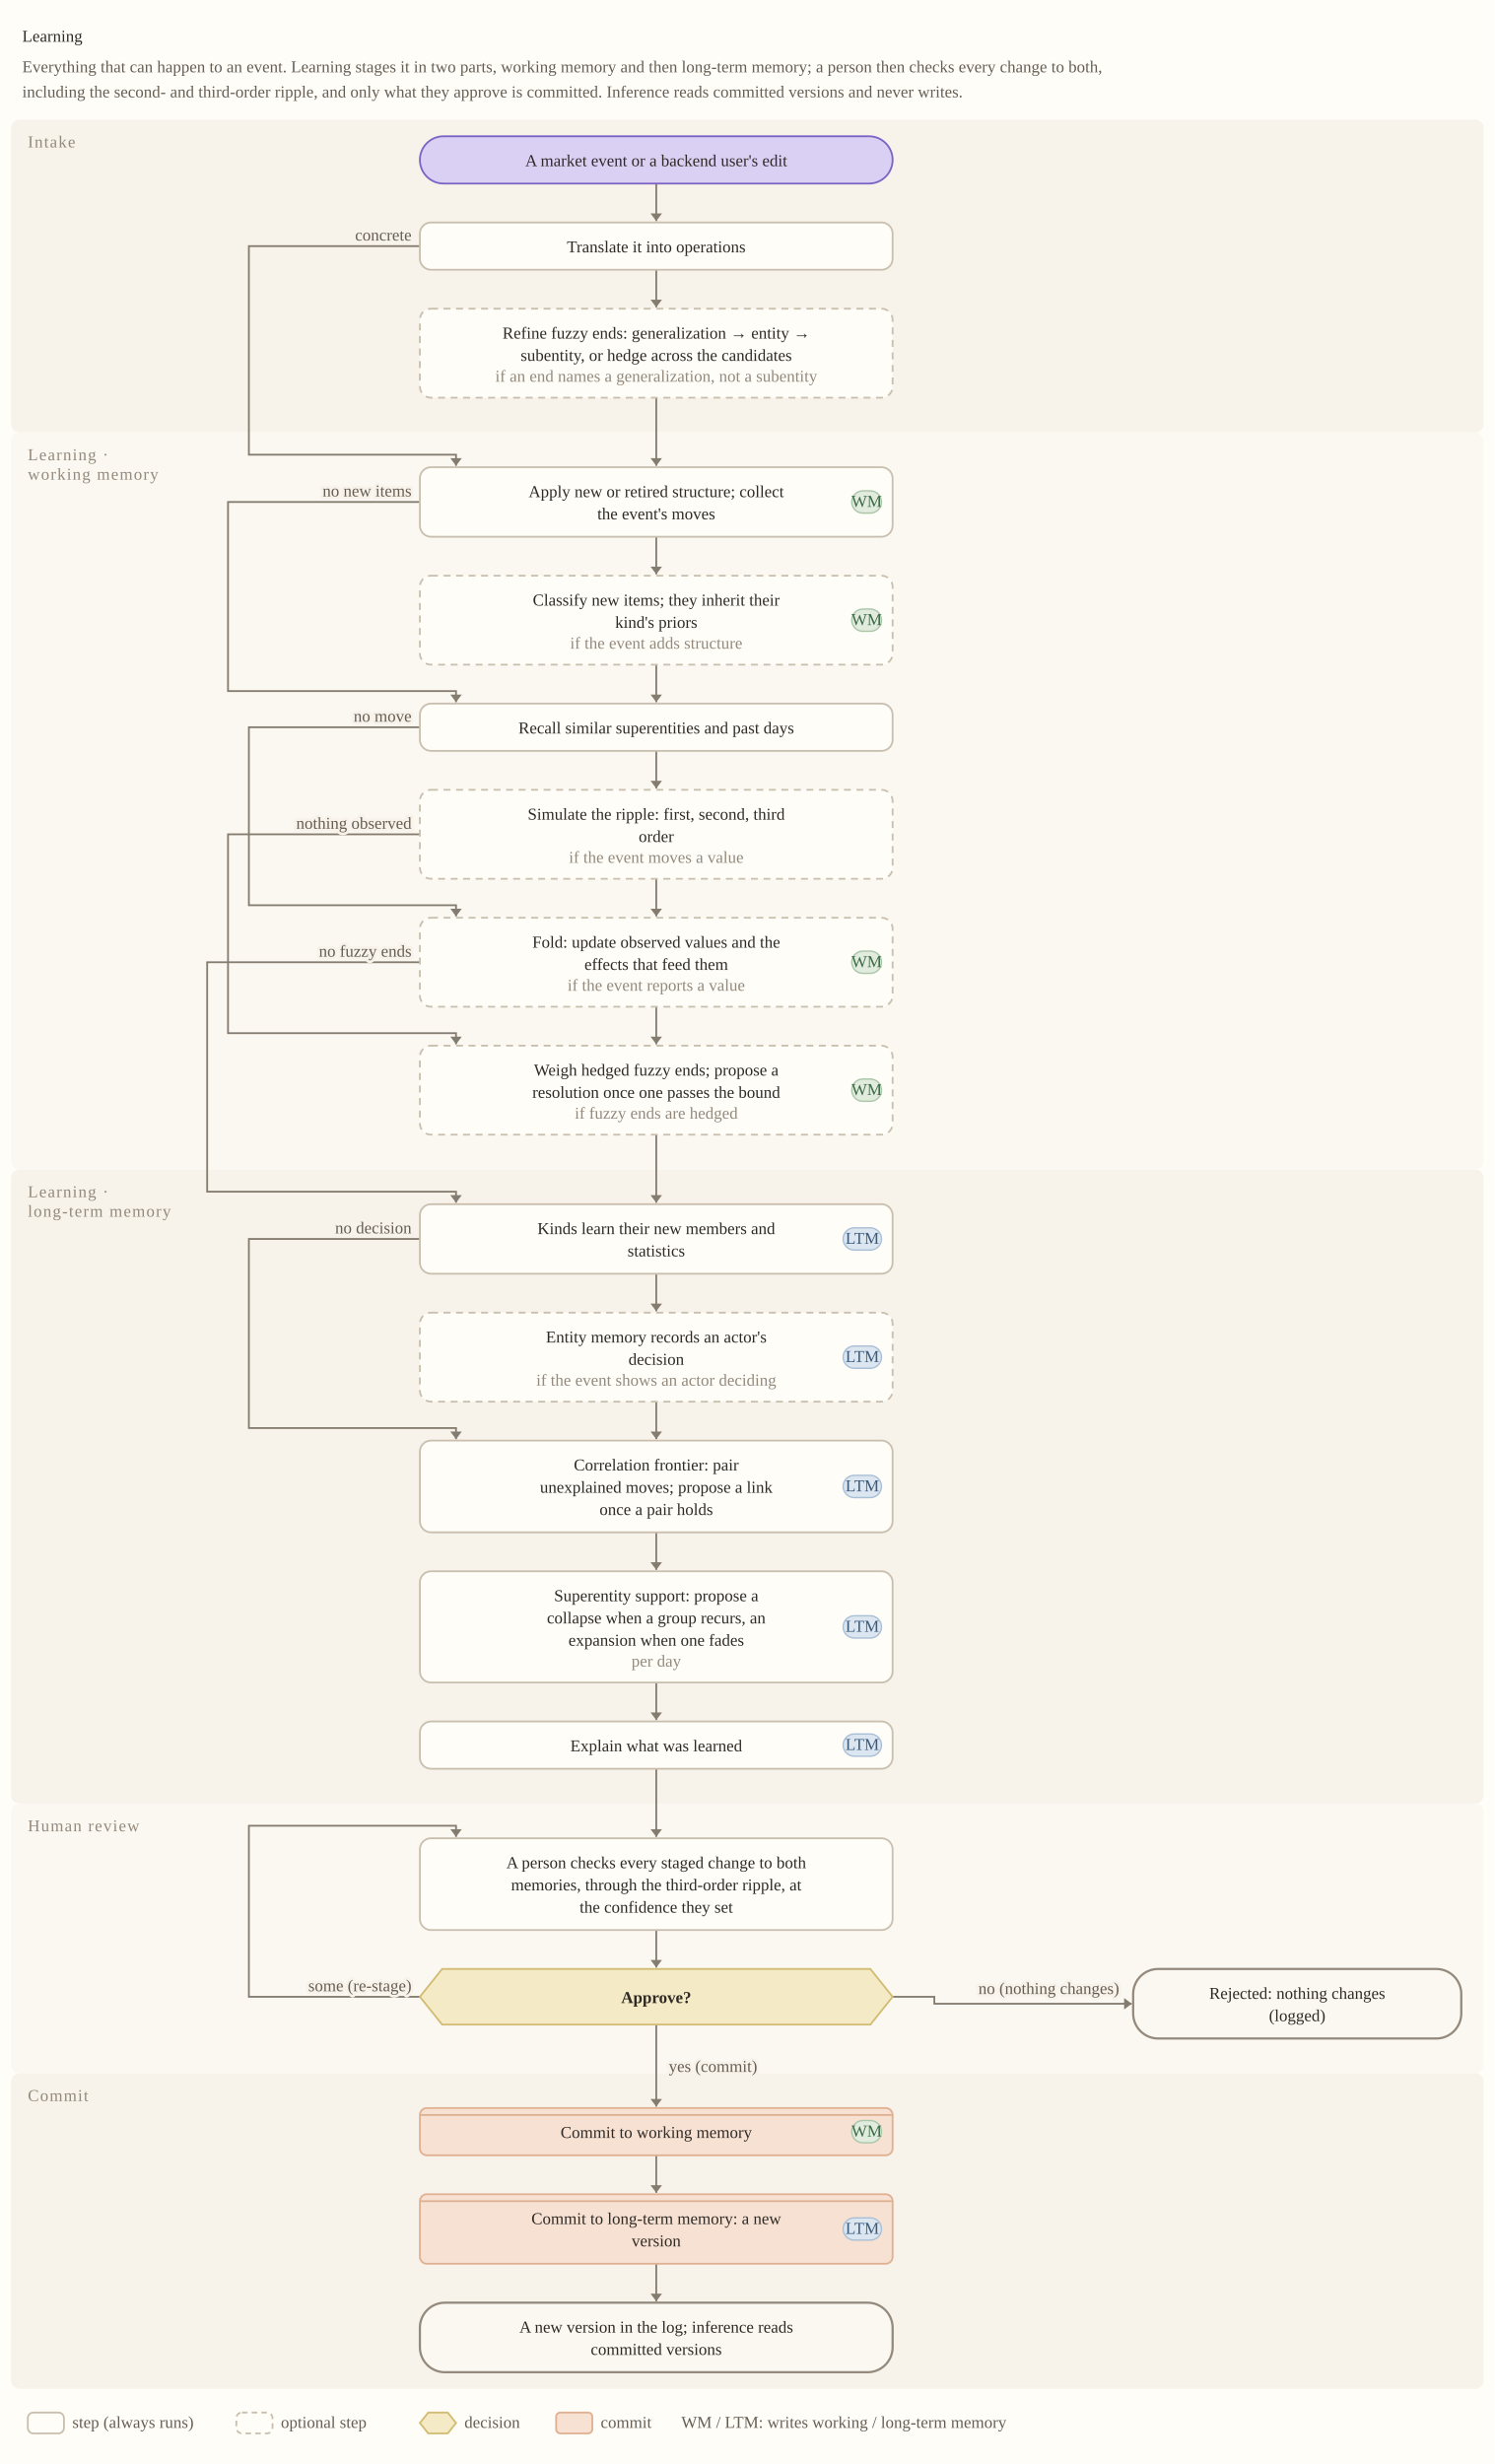
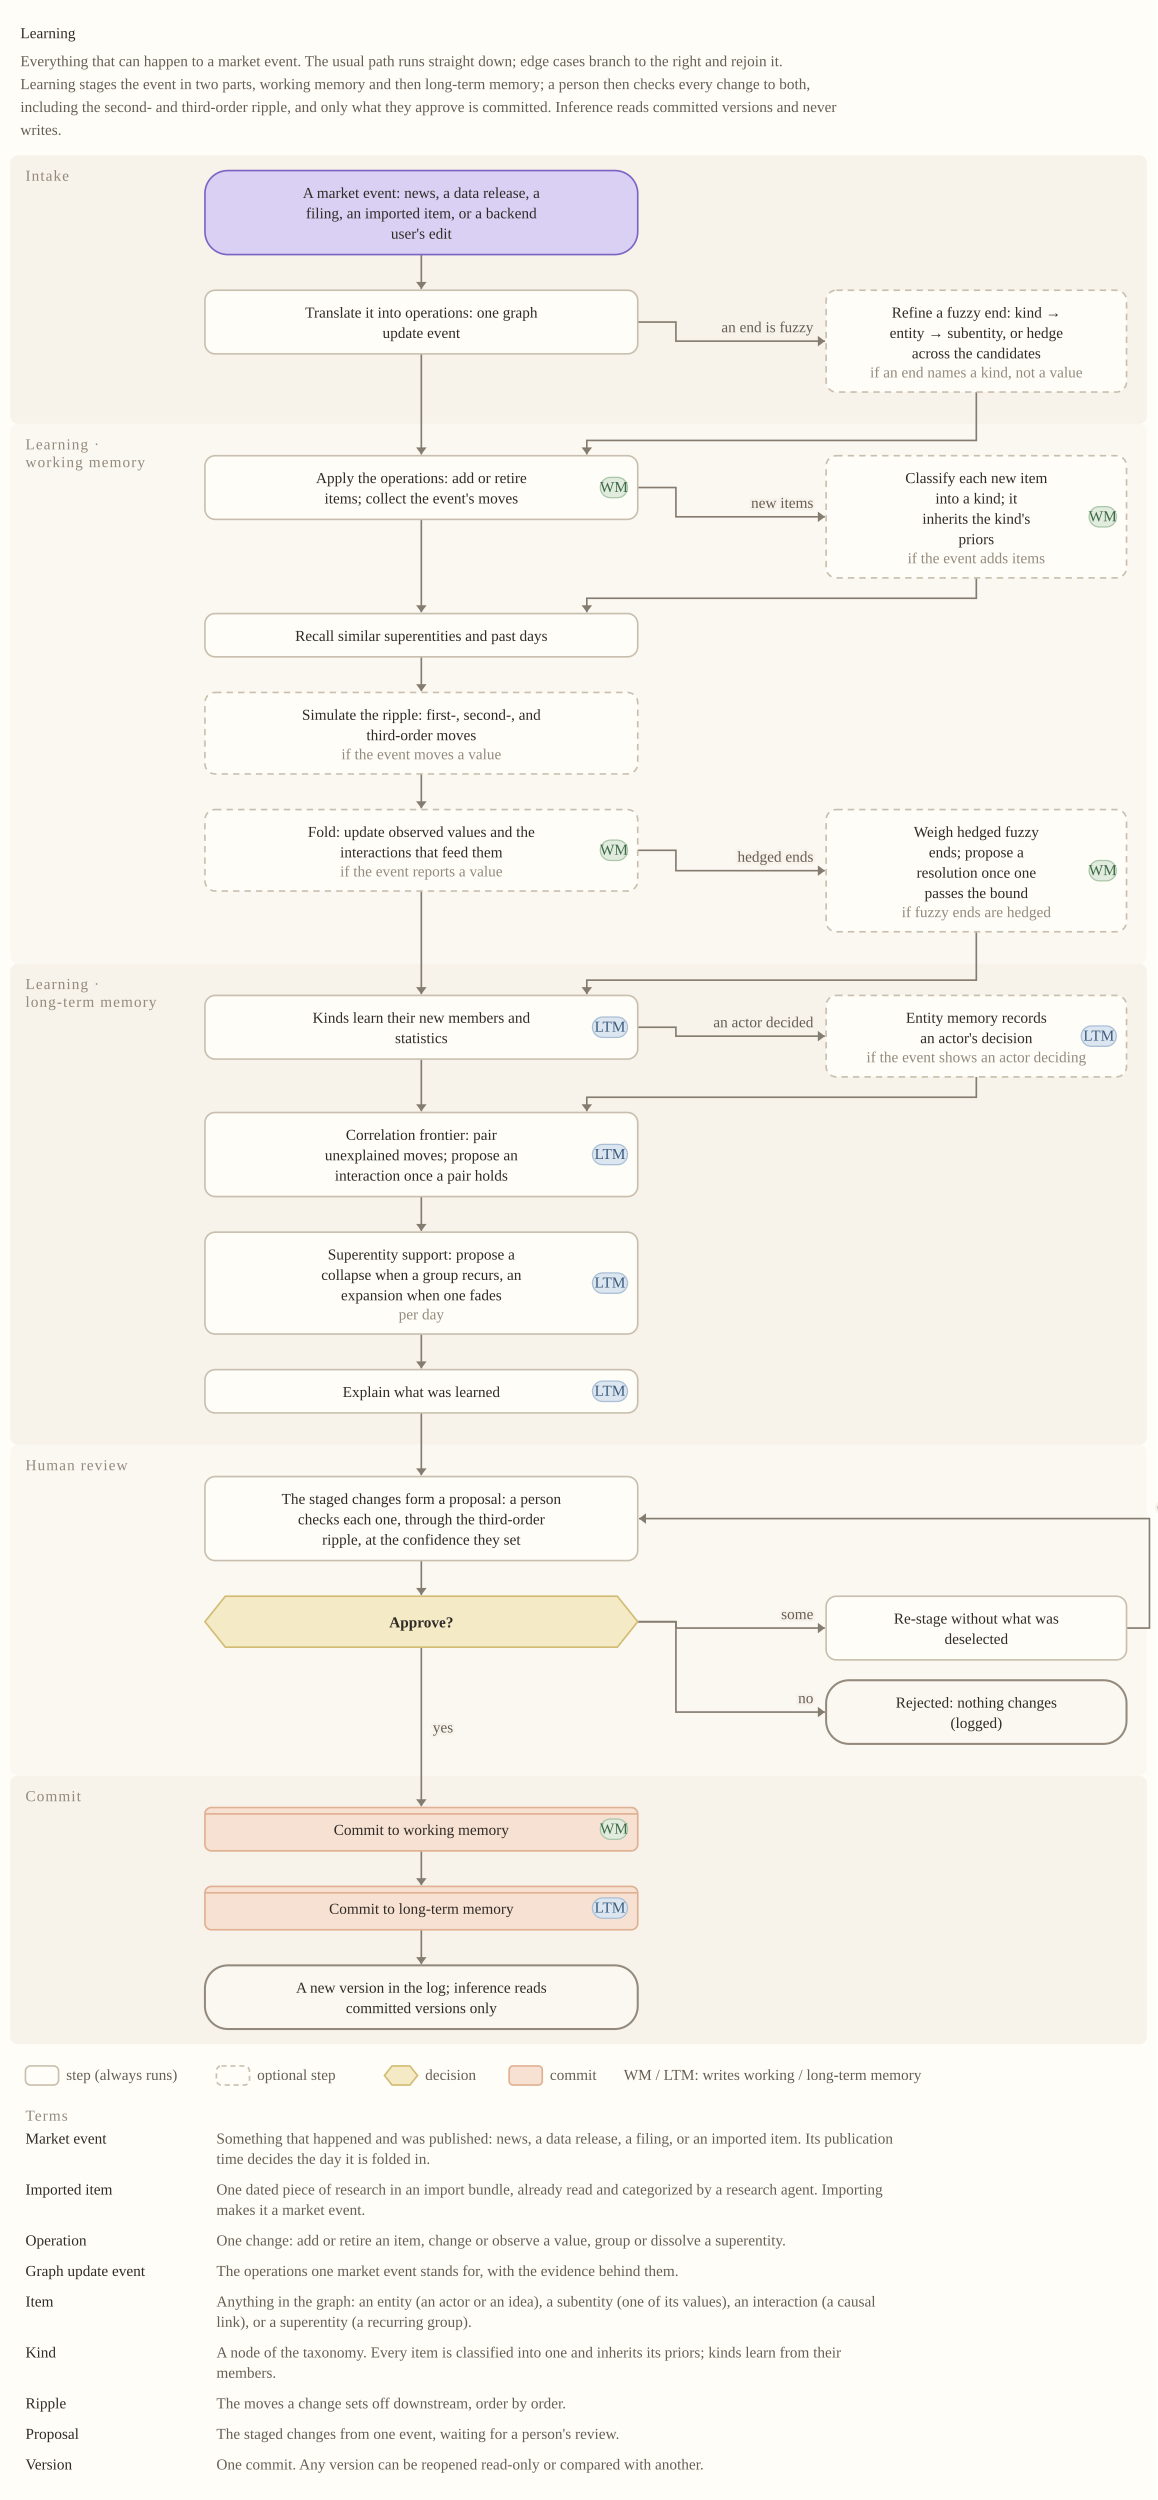
- <svg xmlns="http://www.w3.org/2000/svg" viewBox="0 0 1075 1772" width="1075" height="1772" role="img" aria-labelledby="fl-world-model-t fl-world-model-d" class="fl-flow" data-flow="world-model">
+ <svg xmlns="http://www.w3.org/2000/svg" viewBox="0 0 909 1964" width="909" height="1964" role="img" aria-labelledby="fl-world-model-t fl-world-model-d" class="fl-flow" data-flow="world-model">
  <style>
.fl-title { font: 700 18px var(--font-head, 'Bricolage Grotesque', 'Avenir Next', 'Segoe UI', sans-serif); fill: var(--ink, #2F2A25); }
.fl-sum { font: 400 12.5px var(--font-ui, 'Instrument Sans', 'Helvetica Neue', sans-serif); fill: var(--ink-2, #665E54); }
.fl-phase-band { fill: var(--fl-band, #F7F2EA); }
.fl-phase-band.alt { fill: var(--fl-band-alt, #FBF8F2); }
.fl-phase { font: 600 10.5px var(--font-mono, 'IBM Plex Mono', ui-monospace, monospace); letter-spacing: .07em; fill: var(--ink-3, #93897C); text-transform: uppercase; }
.fl-box { fill: var(--sheet, #FFFDF8); stroke: var(--rule-strong, #C9BFAF); stroke-width: 1.3; }
.fl-node.optional .fl-box { stroke-dasharray: 5 4; }
.fl-node.decision .fl-box { fill: var(--butter-fill, #F5EAC6); stroke: var(--butter-line, #D2BB72); }
.fl-node.start .fl-box { fill: var(--real-fill, #DAD0F4); stroke: var(--real-line, #7C64C4); }
.fl-node.end .fl-box { fill: var(--paper, #FBF8F2); stroke: var(--ink-3, #93897C); stroke-width: 1.6; }
.fl-node.store .fl-box { fill: var(--out-fill, #F7E1D3); stroke: var(--out-line, #E0B092); }
.fl-node.link .fl-box { fill: var(--paper, #FBF8F2); stroke: var(--real-line, #7C64C4); stroke-dasharray: 2 3; }
.fl-label { font: 500 13px var(--font-ui, 'Instrument Sans', 'Helvetica Neue', sans-serif); fill: var(--ink, #2F2A25); }
.fl-node.decision .fl-label { font-weight: 600; }
.fl-cap { font: 400 10.5px var(--font-mono, 'IBM Plex Mono', ui-monospace, monospace); fill: var(--ink-3, #93897C); }
.fl-badge rect { stroke-width: 1; }
.fl-badge text { font: 600 9.5px var(--font-mono, 'IBM Plex Mono', ui-monospace, monospace); }
.fl-badge.working rect { fill: var(--wm-fill, #E1ECDF); stroke: var(--wm-line, #A9C6A9); }
.fl-badge.working text { fill: var(--wm-ink, #3E6A46); }
.fl-badge.long_term rect { fill: var(--ltm-fill, #DCE6F0); stroke: var(--ltm-line, #A9BFD6); }
.fl-badge.long_term text { fill: var(--ltm-ink, #3B5B7C); }
.fl-badge.both rect { fill: var(--front-fill, #F5E4E9); stroke: var(--front-line, #D9A9B8); }
.fl-badge.both text { fill: var(--front-ink, #93465F); }
.fl-edge { fill: none; stroke: var(--edge, #857C70); stroke-width: 1.3; }
.fl-edge.side { stroke-dasharray: none; }
.fl-elabel { font: 500 10.5px var(--font-mono, 'IBM Plex Mono', ui-monospace, monospace); fill: var(--ink-2, #665E54);
  paint-order: stroke; stroke: var(--fl-band, #F7F2EA); stroke-width: 4px; stroke-linejoin: round; }
.fl-arrow { fill: var(--edge, #857C70); }
+ .fl-term { font: 600 12px var(--font-ui, 'Instrument Sans', 'Helvetica Neue', sans-serif); fill: var(--ink, #2F2A25); }
.fl-legend { font: 400 11px var(--font-ui, 'Instrument Sans', 'Helvetica Neue', sans-serif); fill: var(--ink-2, #665E54); }
.fl-node.fl-hit .fl-box { stroke: var(--real-line, #7C64C4); stroke-width: 2.4; }
.fl-node.fl-miss { opacity: .38; }
.fl-edge.fl-hit { stroke: var(--real-line, #7C64C4); stroke-width: 2.2; }
.fl-edge.fl-miss { opacity: .3; }
</style>
-   <rect width="1075" height="1772" fill="var(--sheet, #FFFDF8)" />
+   <rect width="909" height="1964" fill="var(--sheet, #FFFDF8)" />
  <text class="fl-title" x="16" y="30">Learning</text>
-   <text class="fl-sum" x="16" y="52">Everything that can happen to an event. Learning stages it in two parts, working memory and then long-term memory; a person then checks every change to both,</text>
-   <text class="fl-sum" x="16" y="70">including the second- and third-order ripple, and only what they approve is committed. Inference reads committed versions and never writes.</text>
-   <rect class="fl-phase-band" x="8" y="86.0" width="1059" height="225.0" rx="6" data-phase="intake" />
-   <text class="fl-phase" x="20" y="106.0">Intake</text>
-   <rect class="fl-phase-band alt" x="8" y="311.0" width="1059" height="530.0" rx="6" data-phase="working" />
-   <text class="fl-phase" x="20" y="331.0">Learning ·</text>
-   <text class="fl-phase" x="20" y="345.0">working memory</text>
-   <rect class="fl-phase-band" x="8" y="841.0" width="1059" height="456.0" rx="6" data-phase="long_term" />
-   <text class="fl-phase" x="20" y="861.0">Learning ·</text>
-   <text class="fl-phase" x="20" y="875.0">long-term memory</text>
-   <rect class="fl-phase-band alt" x="8" y="1297.0" width="1059" height="194.0" rx="6" data-phase="review" />
-   <text class="fl-phase" x="20" y="1317.0">Human review</text>
-   <rect class="fl-phase-band" x="8" y="1491.0" width="1059" height="227.0" rx="6" data-phase="commit" />
-   <text class="fl-phase" x="20" y="1511.0">Commit</text>
+   <text class="fl-sum" x="16" y="52">Everything that can happen to a market event. The usual path runs straight down; edge cases branch to the right and rejoin it.</text>
+   <text class="fl-sum" x="16" y="70">Learning stages the event in two parts, working memory and then long-term memory; a person then checks every change to both,</text>
+   <text class="fl-sum" x="16" y="88">including the second- and third-order ripple, and only what they approve is committed. Inference reads committed versions and never</text>
+   <text class="fl-sum" x="16" y="106">writes.</text>
+   <rect class="fl-phase-band" x="8" y="122.0" width="893" height="211.0" rx="6" data-phase="intake" />
+   <text class="fl-phase" x="20" y="142.0">Intake</text>
+   <rect class="fl-phase-band alt" x="8" y="333.0" width="893" height="424.0" rx="6" data-phase="working" />
+   <text class="fl-phase" x="20" y="353.0">Learning ·</text>
+   <text class="fl-phase" x="20" y="367.0">working memory</text>
+   <rect class="fl-phase-band" x="8" y="757.0" width="893" height="378.0" rx="6" data-phase="long_term" />
+   <text class="fl-phase" x="20" y="777.0">Learning ·</text>
+   <text class="fl-phase" x="20" y="791.0">long-term memory</text>
+   <rect class="fl-phase-band alt" x="8" y="1135.0" width="893" height="260.0" rx="6" data-phase="review" />
+   <text class="fl-phase" x="20" y="1155.0">Human review</text>
+   <rect class="fl-phase-band" x="8" y="1395.0" width="893" height="211.0" rx="6" data-phase="commit" />
+   <text class="fl-phase" x="20" y="1415.0">Commit</text>
  <g class="fl-edge-g" data-src="event" data-dst="translate">
-     <path class="fl-edge" data-src="event" data-dst="translate" d="M472.0,132 V159" />
-     <polygon class="fl-arrow" points="467.875,153.5 476.125,153.5 472.0,159" />
+     <path class="fl-edge" data-src="event" data-dst="translate" d="M331.0,200 V227" />
+     <polygon class="fl-arrow" points="326.875,221.5 335.125,221.5 331.0,227" />
+   </g>
+   <g class="fl-edge-g" data-src="translate" data-dst="parse">
+     <path class="fl-edge" data-src="translate" data-dst="parse" d="M331.0,278 V357" />
+     <polygon class="fl-arrow" points="326.875,351.5 335.125,351.5 331.0,357" />
+   </g>
+   <g class="fl-edge-g" data-src="parse" data-dst="recall">
+     <path class="fl-edge" data-src="parse" data-dst="recall" d="M331.0,408 V481" />
+     <polygon class="fl-arrow" points="326.875,475.5 335.125,475.5 331.0,481" />
+   </g>
+   <g class="fl-edge-g" data-src="recall" data-dst="ripple">
+     <path class="fl-edge" data-src="recall" data-dst="ripple" d="M331.0,516 V543" />
+     <polygon class="fl-arrow" points="326.875,537.5 335.125,537.5 331.0,543" />
+   </g>
+   <g class="fl-edge-g" data-src="ripple" data-dst="fold">
+     <path class="fl-edge" data-src="ripple" data-dst="fold" d="M331.0,608 V635" />
+     <polygon class="fl-arrow" points="326.875,629.5 335.125,629.5 331.0,635" />
+   </g>
+   <g class="fl-edge-g" data-src="fold" data-dst="kinds">
+     <path class="fl-edge" data-src="fold" data-dst="kinds" d="M331.0,700 V781" />
+     <polygon class="fl-arrow" points="326.875,775.5 335.125,775.5 331.0,781" />
+   </g>
+   <g class="fl-edge-g" data-src="kinds" data-dst="frontier">
+     <path class="fl-edge" data-src="kinds" data-dst="frontier" d="M331.0,832 V873" />
+     <polygon class="fl-arrow" points="326.875,867.5 335.125,867.5 331.0,873" />
+   </g>
+   <g class="fl-edge-g" data-src="frontier" data-dst="support">
+     <path class="fl-edge" data-src="frontier" data-dst="support" d="M331.0,940 V967" />
+     <polygon class="fl-arrow" points="326.875,961.5 335.125,961.5 331.0,967" />
+   </g>
+   <g class="fl-edge-g" data-src="support" data-dst="explain">
+     <path class="fl-edge" data-src="support" data-dst="explain" d="M331.0,1048 V1075" />
+     <polygon class="fl-arrow" points="326.875,1069.5 335.125,1069.5 331.0,1075" />
+   </g>
+   <g class="fl-edge-g" data-src="explain" data-dst="check">
+     <path class="fl-edge" data-src="explain" data-dst="check" d="M331.0,1110 V1159" />
+     <polygon class="fl-arrow" points="326.875,1153.5 335.125,1153.5 331.0,1159" />
+   </g>
+   <g class="fl-edge-g" data-src="check" data-dst="decide">
+     <path class="fl-edge" data-src="check" data-dst="decide" d="M331.0,1226 V1253" />
+     <polygon class="fl-arrow" points="326.875,1247.5 335.125,1247.5 331.0,1253" />
+   </g>
+   <g class="fl-edge-g" data-src="decide" data-dst="commit_wm">
+     <path class="fl-edge" data-src="decide" data-dst="commit_wm" d="M331.0,1294 V1419" />
+     <polygon class="fl-arrow" points="326.875,1413.5 335.125,1413.5 331.0,1419" />
+     <text class="fl-elabel" x="340.0" y="1361.0">yes</text>
+   </g>
+   <g class="fl-edge-g" data-src="commit_wm" data-dst="commit_ltm">
+     <path class="fl-edge" data-src="commit_wm" data-dst="commit_ltm" d="M331.0,1454 V1481" />
+     <polygon class="fl-arrow" points="326.875,1475.5 335.125,1475.5 331.0,1481" />
+   </g>
+   <g class="fl-edge-g" data-src="commit_ltm" data-dst="version">
+     <path class="fl-edge" data-src="commit_ltm" data-dst="version" d="M331.0,1516 V1543" />
+     <polygon class="fl-arrow" points="326.875,1537.5 335.125,1537.5 331.0,1543" />
  </g>
  <g class="fl-edge-g" data-src="translate" data-dst="refine">
-     <path class="fl-edge" data-src="translate" data-dst="refine" d="M472.0,194 V221" />
-     <polygon class="fl-arrow" points="467.875,215.5 476.125,215.5 472.0,221" />
+     <path class="fl-edge side" data-src="translate" data-dst="refine" d="M501,253.0 H531 V268.0 H648" />
+     <polygon class="fl-arrow" points="642.5,263.875 642.5,272.125 648,268.0" />
+     <text class="fl-elabel" x="639" y="261.0" text-anchor="end">an end is fuzzy</text>
  </g>
  <g class="fl-edge-g" data-src="refine" data-dst="parse">
-     <path class="fl-edge" data-src="refine" data-dst="parse" d="M472.0,286 V335" />
-     <polygon class="fl-arrow" points="467.875,329.5 476.125,329.5 472.0,335" />
-   </g>
-   <g class="fl-edge-g" data-src="translate" data-dst="parse">
-     <path class="fl-edge" data-src="translate" data-dst="parse" d="M302.0,177.0 H179 V327 H328 V335" />
-     <polygon class="fl-arrow" points="323.875,329.5 332.125,329.5 328,335" />
-     <text class="fl-elabel" x="296.0" y="173.0" text-anchor="end">concrete</text>
+     <path class="fl-edge side" data-src="refine" data-dst="parse" d="M767.0,308 V346 H461 V357" />
+     <polygon class="fl-arrow" points="456.875,351.5 465.125,351.5 461,357" />
  </g>
  <g class="fl-edge-g" data-src="parse" data-dst="classify">
-     <path class="fl-edge" data-src="parse" data-dst="classify" d="M472.0,386 V413" />
-     <polygon class="fl-arrow" points="467.875,407.5 476.125,407.5 472.0,413" />
+     <path class="fl-edge side" data-src="parse" data-dst="classify" d="M501,383.0 H531 V406.0 H648" />
+     <polygon class="fl-arrow" points="642.5,401.875 642.5,410.125 648,406.0" />
+     <text class="fl-elabel" x="639" y="399.0" text-anchor="end">new items</text>
  </g>
  <g class="fl-edge-g" data-src="classify" data-dst="recall">
-     <path class="fl-edge" data-src="classify" data-dst="recall" d="M472.0,478 V505" />
-     <polygon class="fl-arrow" points="467.875,499.5 476.125,499.5 472.0,505" />
-   </g>
-   <g class="fl-edge-g" data-src="parse" data-dst="recall">
-     <path class="fl-edge" data-src="parse" data-dst="recall" d="M302.0,361.0 H164 V497 H328 V505" />
-     <polygon class="fl-arrow" points="323.875,499.5 332.125,499.5 328,505" />
-     <text class="fl-elabel" x="296.0" y="357.0" text-anchor="end">no new items</text>
-   </g>
-   <g class="fl-edge-g" data-src="recall" data-dst="ripple">
-     <path class="fl-edge" data-src="recall" data-dst="ripple" d="M472.0,540 V567" />
-     <polygon class="fl-arrow" points="467.875,561.5 476.125,561.5 472.0,567" />
-   </g>
-   <g class="fl-edge-g" data-src="ripple" data-dst="fold">
-     <path class="fl-edge" data-src="ripple" data-dst="fold" d="M472.0,632 V659" />
-     <polygon class="fl-arrow" points="467.875,653.5 476.125,653.5 472.0,659" />
-   </g>
-   <g class="fl-edge-g" data-src="recall" data-dst="fold">
-     <path class="fl-edge" data-src="recall" data-dst="fold" d="M302.0,523.0 H179 V651 H328 V659" />
-     <polygon class="fl-arrow" points="323.875,653.5 332.125,653.5 328,659" />
-     <text class="fl-elabel" x="296.0" y="519.0" text-anchor="end">no move</text>
+     <path class="fl-edge side" data-src="classify" data-dst="recall" d="M767.0,454 V470 H461 V481" />
+     <polygon class="fl-arrow" points="456.875,475.5 465.125,475.5 461,481" />
  </g>
  <g class="fl-edge-g" data-src="fold" data-dst="hedges">
-     <path class="fl-edge" data-src="fold" data-dst="hedges" d="M472.0,724 V751" />
-     <polygon class="fl-arrow" points="467.875,745.5 476.125,745.5 472.0,751" />
+     <path class="fl-edge side" data-src="fold" data-dst="hedges" d="M501,668.0 H531 V684.0 H648" />
+     <polygon class="fl-arrow" points="642.5,679.875 642.5,688.125 648,684.0" />
+     <text class="fl-elabel" x="639" y="677.0" text-anchor="end">hedged ends</text>
  </g>
  <g class="fl-edge-g" data-src="hedges" data-dst="kinds">
-     <path class="fl-edge" data-src="hedges" data-dst="kinds" d="M472.0,816 V865" />
-     <polygon class="fl-arrow" points="467.875,859.5 476.125,859.5 472.0,865" />
-   </g>
-   <g class="fl-edge-g" data-src="fold" data-dst="kinds">
-     <path class="fl-edge" data-src="fold" data-dst="kinds" d="M302.0,692.0 H149 V857 H328 V865" />
-     <polygon class="fl-arrow" points="323.875,859.5 332.125,859.5 328,865" />
-     <text class="fl-elabel" x="296.0" y="688.0" text-anchor="end">no fuzzy ends</text>
-   </g>
-   <g class="fl-edge-g" data-src="ripple" data-dst="hedges">
-     <path class="fl-edge" data-src="ripple" data-dst="hedges" d="M302.0,600.0 H164 V743 H328 V751" />
-     <polygon class="fl-arrow" points="323.875,745.5 332.125,745.5 328,751" />
-     <text class="fl-elabel" x="296.0" y="596.0" text-anchor="end">nothing observed</text>
+     <path class="fl-edge side" data-src="hedges" data-dst="kinds" d="M767.0,732 V770 H461 V781" />
+     <polygon class="fl-arrow" points="456.875,775.5 465.125,775.5 461,781" />
  </g>
  <g class="fl-edge-g" data-src="kinds" data-dst="memory">
-     <path class="fl-edge" data-src="kinds" data-dst="memory" d="M472.0,916 V943" />
-     <polygon class="fl-arrow" points="467.875,937.5 476.125,937.5 472.0,943" />
+     <path class="fl-edge side" data-src="kinds" data-dst="memory" d="M501,807.0 H531 V814.0 H648" />
+     <polygon class="fl-arrow" points="642.5,809.875 642.5,818.125 648,814.0" />
+     <text class="fl-elabel" x="639" y="807.0" text-anchor="end">an actor decided</text>
  </g>
  <g class="fl-edge-g" data-src="memory" data-dst="frontier">
-     <path class="fl-edge" data-src="memory" data-dst="frontier" d="M472.0,1008 V1035" />
-     <polygon class="fl-arrow" points="467.875,1029.5 476.125,1029.5 472.0,1035" />
-   </g>
-   <g class="fl-edge-g" data-src="kinds" data-dst="frontier">
-     <path class="fl-edge" data-src="kinds" data-dst="frontier" d="M302.0,891.0 H179 V1027 H328 V1035" />
-     <polygon class="fl-arrow" points="323.875,1029.5 332.125,1029.5 328,1035" />
-     <text class="fl-elabel" x="296.0" y="887.0" text-anchor="end">no decision</text>
-   </g>
-   <g class="fl-edge-g" data-src="frontier" data-dst="support">
-     <path class="fl-edge" data-src="frontier" data-dst="support" d="M472.0,1102 V1129" />
-     <polygon class="fl-arrow" points="467.875,1123.5 476.125,1123.5 472.0,1129" />
-   </g>
-   <g class="fl-edge-g" data-src="support" data-dst="explain">
-     <path class="fl-edge" data-src="support" data-dst="explain" d="M472.0,1210 V1237" />
-     <polygon class="fl-arrow" points="467.875,1231.5 476.125,1231.5 472.0,1237" />
-   </g>
-   <g class="fl-edge-g" data-src="explain" data-dst="check">
-     <path class="fl-edge" data-src="explain" data-dst="check" d="M472.0,1272 V1321" />
-     <polygon class="fl-arrow" points="467.875,1315.5 476.125,1315.5 472.0,1321" />
-   </g>
-   <g class="fl-edge-g" data-src="check" data-dst="decide">
-     <path class="fl-edge" data-src="check" data-dst="decide" d="M472.0,1388 V1415" />
-     <polygon class="fl-arrow" points="467.875,1409.5 476.125,1409.5 472.0,1415" />
+     <path class="fl-edge side" data-src="memory" data-dst="frontier" d="M767.0,846 V862 H461 V873" />
+     <polygon class="fl-arrow" points="456.875,867.5 465.125,867.5 461,873" />
+   </g>
+   <g class="fl-edge-g" data-src="decide" data-dst="restage">
+     <path class="fl-edge side" data-src="decide" data-dst="restage" d="M501,1274.0 H531 V1279.0 H648" />
+     <polygon class="fl-arrow" points="642.5,1274.875 642.5,1283.125 648,1279.0" />
+     <text class="fl-elabel" x="639" y="1272.0" text-anchor="end">some</text>
+   </g>
+   <g class="fl-edge-g" data-src="restage" data-dst="check">
+     <path class="fl-edge side" data-src="restage" data-dst="check" d="M885,1279.0 H903 V1193.0 H502" />
+     <polygon class="fl-arrow" points="507.5,1188.875 507.5,1197.125 502,1193.0" />
+     <text class="fl-elabel" x="909" y="1187.0">check again</text>
  </g>
  <g class="fl-edge-g" data-src="decide" data-dst="rejected">
-     <path class="fl-edge side" data-src="decide" data-dst="rejected" d="M642,1436.0 H672 V1441.0 H814" />
-     <polygon class="fl-arrow" points="808.5,1436.875 808.5,1445.125 814,1441.0" />
-     <text class="fl-elabel" x="805" y="1434.0" text-anchor="end">no (nothing changes)</text>
-   </g>
-   <g class="fl-edge-g" data-src="decide" data-dst="check">
-     <path class="fl-edge" data-src="decide" data-dst="check" d="M302.0,1436.0 H179 V1313 H328 V1321" />
-     <polygon class="fl-arrow" points="323.875,1315.5 332.125,1315.5 328,1321" />
-     <text class="fl-elabel" x="296.0" y="1432.0" text-anchor="end">some (re-stage)</text>
-   </g>
-   <g class="fl-edge-g" data-src="decide" data-dst="commit_wm">
-     <path class="fl-edge" data-src="decide" data-dst="commit_wm" d="M472.0,1456 V1515" />
-     <polygon class="fl-arrow" points="467.875,1509.5 476.125,1509.5 472.0,1515" />
-     <text class="fl-elabel" x="481.0" y="1490.0">yes (commit)</text>
-   </g>
-   <g class="fl-edge-g" data-src="commit_wm" data-dst="commit_ltm">
-     <path class="fl-edge" data-src="commit_wm" data-dst="commit_ltm" d="M472.0,1550 V1577" />
-     <polygon class="fl-arrow" points="467.875,1571.5 476.125,1571.5 472.0,1577" />
-   </g>
-   <g class="fl-edge-g" data-src="commit_ltm" data-dst="version">
-     <path class="fl-edge" data-src="commit_ltm" data-dst="version" d="M472.0,1628 V1655" />
-     <polygon class="fl-arrow" points="467.875,1649.5 476.125,1649.5 472.0,1655" />
+     <path class="fl-edge side" data-src="decide" data-dst="rejected" d="M501,1274.0 H531 V1345.0 H648" />
+     <polygon class="fl-arrow" points="642.5,1340.875 642.5,1349.125 648,1345.0" />
+     <text class="fl-elabel" x="639" y="1338.0" text-anchor="end">no</text>
  </g>
  <g class="fl-node start mandatory" data-node="event" data-kind="start" data-phase="intake" data-trace="market_event.received" data-component="" data-writes="" data-mandatory="true">
-     <rect class="fl-box" x="302" y="98" width="340" height="34" rx="17.0" />
-     <text class="fl-label" x="472.0" y="119.5" text-anchor="middle">A market event or a backend user's edit</text>
+     <rect class="fl-box" x="161" y="134" width="340" height="66" rx="18" />
+     <text class="fl-label" x="331.0" y="155.5" text-anchor="middle">A market event: news, a data release, a</text>
+     <text class="fl-label" x="331.0" y="171.5" text-anchor="middle">filing, an imported item, or a backend</text>
+     <text class="fl-label" x="331.0" y="187.5" text-anchor="middle">user's edit</text>
  </g>
  <g class="fl-node step mandatory" data-node="translate" data-kind="step" data-phase="intake" data-trace="translate.result" data-component="translator" data-writes="" data-mandatory="true">
-     <rect class="fl-box" x="302" y="160" width="340" height="34" rx="8" />
-     <text class="fl-label" x="472.0" y="181.5" text-anchor="middle">Translate it into operations</text>
+     <rect class="fl-box" x="161" y="228" width="340" height="50" rx="8" />
+     <text class="fl-label" x="331.0" y="249.5" text-anchor="middle">Translate it into operations: one graph</text>
+     <text class="fl-label" x="331.0" y="265.5" text-anchor="middle">update event</text>
  </g>
  <g class="fl-node step optional" data-node="refine" data-kind="step" data-phase="intake" data-trace="refine.step refine.pending" data-component="refiner" data-writes="" data-mandatory="false">
-     <rect class="fl-box" x="302" y="222" width="340" height="64" rx="8" />
-     <text class="fl-label" x="472.0" y="243.5" text-anchor="middle">Refine fuzzy ends: generalization → entity →</text>
-     <text class="fl-label" x="472.0" y="259.5" text-anchor="middle">subentity, or hedge across the candidates</text>
-     <text class="fl-cap" x="472.0" y="274.5" text-anchor="middle">if an end names a generalization, not a subentity</text>
+     <rect class="fl-box" x="649" y="228" width="236" height="80" rx="8" />
+     <text class="fl-label" x="767.0" y="249.5" text-anchor="middle">Refine a fuzzy end: kind →</text>
+     <text class="fl-label" x="767.0" y="265.5" text-anchor="middle">entity → subentity, or hedge</text>
+     <text class="fl-label" x="767.0" y="281.5" text-anchor="middle">across the candidates</text>
+     <text class="fl-cap" x="767.0" y="296.5" text-anchor="middle">if an end names a kind, not a value</text>
  </g>
  <g class="fl-node step mandatory" data-node="parse" data-kind="step" data-phase="working" data-trace="parse.created parse.retired" data-component="parser" data-writes="working" data-mandatory="true">
-     <rect class="fl-box" x="302" y="336" width="340" height="50" rx="8" />
-     <text class="fl-label" x="472.0" y="357.5" text-anchor="middle">Apply new or retired structure; collect</text>
-     <text class="fl-label" x="472.0" y="373.5" text-anchor="middle">the event's moves</text>
-     <g class="fl-badge working">
-       <rect x="612.6" y="353.0" width="21.4" height="16" rx="8" />
-       <text x="623.3" y="364.5" text-anchor="middle">WM</text>
+     <rect class="fl-box" x="161" y="358" width="340" height="50" rx="8" />
+     <text class="fl-label" x="331.0" y="379.5" text-anchor="middle">Apply the operations: add or retire</text>
+     <text class="fl-label" x="331.0" y="395.5" text-anchor="middle">items; collect the event's moves</text>
+     <g class="fl-badge working">
+       <rect x="471.6" y="375.0" width="21.4" height="16" rx="8" />
+       <text x="482.3" y="386.5" text-anchor="middle">WM</text>
    </g>
  </g>
  <g class="fl-node step optional" data-node="classify" data-kind="step" data-phase="working" data-trace="classify.path" data-component="classifier" data-writes="working" data-mandatory="false">
-     <rect class="fl-box" x="302" y="414" width="340" height="64" rx="8" />
-     <text class="fl-label" x="472.0" y="435.5" text-anchor="middle">Classify new items; they inherit their</text>
-     <text class="fl-label" x="472.0" y="451.5" text-anchor="middle">kind's priors</text>
-     <text class="fl-cap" x="472.0" y="466.5" text-anchor="middle">if the event adds structure</text>
-     <g class="fl-badge working">
-       <rect x="612.6" y="438.0" width="21.4" height="16" rx="8" />
-       <text x="623.3" y="449.5" text-anchor="middle">WM</text>
+     <rect class="fl-box" x="649" y="358" width="236" height="96" rx="8" />
+     <text class="fl-label" x="767.0" y="379.5" text-anchor="middle">Classify each new item</text>
+     <text class="fl-label" x="767.0" y="395.5" text-anchor="middle">into a kind; it</text>
+     <text class="fl-label" x="767.0" y="411.5" text-anchor="middle">inherits the kind's</text>
+     <text class="fl-label" x="767.0" y="427.5" text-anchor="middle">priors</text>
+     <text class="fl-cap" x="767.0" y="442.5" text-anchor="middle">if the event adds items</text>
+     <g class="fl-badge working">
+       <rect x="855.6" y="398.0" width="21.4" height="16" rx="8" />
+       <text x="866.3" y="409.5" text-anchor="middle">WM</text>
    </g>
  </g>
  <g class="fl-node step mandatory" data-node="recall" data-kind="step" data-phase="working" data-trace="recall.result" data-component="recaller" data-writes="" data-mandatory="true">
-     <rect class="fl-box" x="302" y="506" width="340" height="34" rx="8" />
-     <text class="fl-label" x="472.0" y="527.5" text-anchor="middle">Recall similar superentities and past days</text>
+     <rect class="fl-box" x="161" y="482" width="340" height="34" rx="8" />
+     <text class="fl-label" x="331.0" y="503.5" text-anchor="middle">Recall similar superentities and past days</text>
  </g>
  <g class="fl-node step optional" data-node="ripple" data-kind="step" data-phase="working" data-trace="analyze.done" data-component="analyzer" data-writes="" data-mandatory="false">
-     <rect class="fl-box" x="302" y="568" width="340" height="64" rx="8" />
-     <text class="fl-label" x="472.0" y="589.5" text-anchor="middle">Simulate the ripple: first, second, third</text>
-     <text class="fl-label" x="472.0" y="605.5" text-anchor="middle">order</text>
-     <text class="fl-cap" x="472.0" y="620.5" text-anchor="middle">if the event moves a value</text>
+     <rect class="fl-box" x="161" y="544" width="340" height="64" rx="8" />
+     <text class="fl-label" x="331.0" y="565.5" text-anchor="middle">Simulate the ripple: first-, second-, and</text>
+     <text class="fl-label" x="331.0" y="581.5" text-anchor="middle">third-order moves</text>
+     <text class="fl-cap" x="331.0" y="596.5" text-anchor="middle">if the event moves a value</text>
  </g>
  <g class="fl-node step optional" data-node="fold" data-kind="step" data-phase="working" data-trace="fold.posterior fold.edge" data-component="folder" data-writes="working" data-mandatory="false">
-     <rect class="fl-box" x="302" y="660" width="340" height="64" rx="8" />
-     <text class="fl-label" x="472.0" y="681.5" text-anchor="middle">Fold: update observed values and the</text>
-     <text class="fl-label" x="472.0" y="697.5" text-anchor="middle">effects that feed them</text>
-     <text class="fl-cap" x="472.0" y="712.5" text-anchor="middle">if the event reports a value</text>
-     <g class="fl-badge working">
-       <rect x="612.6" y="684.0" width="21.4" height="16" rx="8" />
-       <text x="623.3" y="695.5" text-anchor="middle">WM</text>
+     <rect class="fl-box" x="161" y="636" width="340" height="64" rx="8" />
+     <text class="fl-label" x="331.0" y="657.5" text-anchor="middle">Fold: update observed values and the</text>
+     <text class="fl-label" x="331.0" y="673.5" text-anchor="middle">interactions that feed them</text>
+     <text class="fl-cap" x="331.0" y="688.5" text-anchor="middle">if the event reports a value</text>
+     <g class="fl-badge working">
+       <rect x="471.6" y="660.0" width="21.4" height="16" rx="8" />
+       <text x="482.3" y="671.5" text-anchor="middle">WM</text>
    </g>
  </g>
  <g class="fl-node step optional" data-node="hedges" data-kind="step" data-phase="working" data-trace="refine.weighed refine.resolution_proposed" data-component="refiner" data-writes="working" data-mandatory="false">
-     <rect class="fl-box" x="302" y="752" width="340" height="64" rx="8" />
-     <text class="fl-label" x="472.0" y="773.5" text-anchor="middle">Weigh hedged fuzzy ends; propose a</text>
-     <text class="fl-label" x="472.0" y="789.5" text-anchor="middle">resolution once one passes the bound</text>
-     <text class="fl-cap" x="472.0" y="804.5" text-anchor="middle">if fuzzy ends are hedged</text>
-     <g class="fl-badge working">
-       <rect x="612.6" y="776.0" width="21.4" height="16" rx="8" />
-       <text x="623.3" y="787.5" text-anchor="middle">WM</text>
+     <rect class="fl-box" x="649" y="636" width="236" height="96" rx="8" />
+     <text class="fl-label" x="767.0" y="657.5" text-anchor="middle">Weigh hedged fuzzy</text>
+     <text class="fl-label" x="767.0" y="673.5" text-anchor="middle">ends; propose a</text>
+     <text class="fl-label" x="767.0" y="689.5" text-anchor="middle">resolution once one</text>
+     <text class="fl-label" x="767.0" y="705.5" text-anchor="middle">passes the bound</text>
+     <text class="fl-cap" x="767.0" y="720.5" text-anchor="middle">if fuzzy ends are hedged</text>
+     <g class="fl-badge working">
+       <rect x="855.6" y="676.0" width="21.4" height="16" rx="8" />
+       <text x="866.3" y="687.5" text-anchor="middle">WM</text>
    </g>
  </g>
  <g class="fl-node step mandatory" data-node="kinds" data-kind="step" data-phase="long_term" data-trace="generalize.updated generalize.split" data-component="generalization_updater" data-writes="long_term" data-mandatory="true">
-     <rect class="fl-box" x="302" y="866" width="340" height="50" rx="8" />
-     <text class="fl-label" x="472.0" y="887.5" text-anchor="middle">Kinds learn their new members and</text>
-     <text class="fl-label" x="472.0" y="903.5" text-anchor="middle">statistics</text>
-     <g class="fl-badge long_term">
-       <rect x="606.4" y="883.0" width="27.6" height="16" rx="8" />
-       <text x="620.2" y="894.5" text-anchor="middle">LTM</text>
+     <rect class="fl-box" x="161" y="782" width="340" height="50" rx="8" />
+     <text class="fl-label" x="331.0" y="803.5" text-anchor="middle">Kinds learn their new members and</text>
+     <text class="fl-label" x="331.0" y="819.5" text-anchor="middle">statistics</text>
+     <g class="fl-badge long_term">
+       <rect x="465.4" y="799.0" width="27.6" height="16" rx="8" />
+       <text x="479.2" y="810.5" text-anchor="middle">LTM</text>
    </g>
  </g>
  <g class="fl-node step optional" data-node="memory" data-kind="step" data-phase="long_term" data-trace="" data-component="consolidator" data-writes="long_term" data-mandatory="false">
-     <rect class="fl-box" x="302" y="944" width="340" height="64" rx="8" />
-     <text class="fl-label" x="472.0" y="965.5" text-anchor="middle">Entity memory records an actor's</text>
-     <text class="fl-label" x="472.0" y="981.5" text-anchor="middle">decision</text>
-     <text class="fl-cap" x="472.0" y="996.5" text-anchor="middle">if the event shows an actor deciding</text>
-     <g class="fl-badge long_term">
-       <rect x="606.4" y="968.0" width="27.6" height="16" rx="8" />
-       <text x="620.2" y="979.5" text-anchor="middle">LTM</text>
+     <rect class="fl-box" x="649" y="782" width="236" height="64" rx="8" />
+     <text class="fl-label" x="767.0" y="803.5" text-anchor="middle">Entity memory records</text>
+     <text class="fl-label" x="767.0" y="819.5" text-anchor="middle">an actor's decision</text>
+     <text class="fl-cap" x="767.0" y="834.5" text-anchor="middle">if the event shows an actor deciding</text>
+     <g class="fl-badge long_term">
+       <rect x="849.4" y="806.0" width="27.6" height="16" rx="8" />
+       <text x="863.2" y="817.5" text-anchor="middle">LTM</text>
    </g>
  </g>
  <g class="fl-node step mandatory" data-node="frontier" data-kind="step" data-phase="long_term" data-trace="frontier.logged frontier.promotion_proposed" data-component="frontier" data-writes="long_term" data-mandatory="true">
-     <rect class="fl-box" x="302" y="1036" width="340" height="66" rx="8" />
-     <text class="fl-label" x="472.0" y="1057.5" text-anchor="middle">Correlation frontier: pair</text>
-     <text class="fl-label" x="472.0" y="1073.5" text-anchor="middle">unexplained moves; propose a link</text>
-     <text class="fl-label" x="472.0" y="1089.5" text-anchor="middle">once a pair holds</text>
-     <g class="fl-badge long_term">
-       <rect x="606.4" y="1061.0" width="27.6" height="16" rx="8" />
-       <text x="620.2" y="1072.5" text-anchor="middle">LTM</text>
+     <rect class="fl-box" x="161" y="874" width="340" height="66" rx="8" />
+     <text class="fl-label" x="331.0" y="895.5" text-anchor="middle">Correlation frontier: pair</text>
+     <text class="fl-label" x="331.0" y="911.5" text-anchor="middle">unexplained moves; propose an</text>
+     <text class="fl-label" x="331.0" y="927.5" text-anchor="middle">interaction once a pair holds</text>
+     <g class="fl-badge long_term">
+       <rect x="465.4" y="899.0" width="27.6" height="16" rx="8" />
+       <text x="479.2" y="910.5" text-anchor="middle">LTM</text>
    </g>
  </g>
  <g class="fl-node step mandatory" data-node="support" data-kind="step" data-phase="long_term" data-trace="abduce.admission_proposed abduce.dissolution_proposed" data-component="inducer" data-writes="long_term" data-mandatory="true">
-     <rect class="fl-box" x="302" y="1130" width="340" height="80" rx="8" />
-     <text class="fl-label" x="472.0" y="1151.5" text-anchor="middle">Superentity support: propose a</text>
-     <text class="fl-label" x="472.0" y="1167.5" text-anchor="middle">collapse when a group recurs, an</text>
-     <text class="fl-label" x="472.0" y="1183.5" text-anchor="middle">expansion when one fades</text>
-     <text class="fl-cap" x="472.0" y="1198.5" text-anchor="middle">per day</text>
-     <g class="fl-badge long_term">
-       <rect x="606.4" y="1162.0" width="27.6" height="16" rx="8" />
-       <text x="620.2" y="1173.5" text-anchor="middle">LTM</text>
+     <rect class="fl-box" x="161" y="968" width="340" height="80" rx="8" />
+     <text class="fl-label" x="331.0" y="989.5" text-anchor="middle">Superentity support: propose a</text>
+     <text class="fl-label" x="331.0" y="1005.5" text-anchor="middle">collapse when a group recurs, an</text>
+     <text class="fl-label" x="331.0" y="1021.5" text-anchor="middle">expansion when one fades</text>
+     <text class="fl-cap" x="331.0" y="1036.5" text-anchor="middle">per day</text>
+     <g class="fl-badge long_term">
+       <rect x="465.4" y="1000.0" width="27.6" height="16" rx="8" />
+       <text x="479.2" y="1011.5" text-anchor="middle">LTM</text>
    </g>
  </g>
  <g class="fl-node step mandatory" data-node="explain" data-kind="step" data-phase="long_term" data-trace="explain.stored" data-component="explainer" data-writes="long_term" data-mandatory="true">
-     <rect class="fl-box" x="302" y="1238" width="340" height="34" rx="8" />
-     <text class="fl-label" x="472.0" y="1259.5" text-anchor="middle">Explain what was learned</text>
-     <g class="fl-badge long_term">
-       <rect x="606.4" y="1247.0" width="27.6" height="16" rx="8" />
-       <text x="620.2" y="1258.5" text-anchor="middle">LTM</text>
+     <rect class="fl-box" x="161" y="1076" width="340" height="34" rx="8" />
+     <text class="fl-label" x="331.0" y="1097.5" text-anchor="middle">Explain what was learned</text>
+     <g class="fl-badge long_term">
+       <rect x="465.4" y="1085.0" width="27.6" height="16" rx="8" />
+       <text x="479.2" y="1096.5" text-anchor="middle">LTM</text>
    </g>
  </g>
  <g class="fl-node step mandatory" data-node="check" data-kind="step" data-phase="review" data-trace="review.queued" data-component="" data-writes="" data-mandatory="true">
-     <rect class="fl-box" x="302" y="1322" width="340" height="66" rx="8" />
-     <text class="fl-label" x="472.0" y="1343.5" text-anchor="middle">A person checks every staged change to both</text>
-     <text class="fl-label" x="472.0" y="1359.5" text-anchor="middle">memories, through the third-order ripple, at</text>
-     <text class="fl-label" x="472.0" y="1375.5" text-anchor="middle">the confidence they set</text>
+     <rect class="fl-box" x="161" y="1160" width="340" height="66" rx="8" />
+     <text class="fl-label" x="331.0" y="1181.5" text-anchor="middle">The staged changes form a proposal: a person</text>
+     <text class="fl-label" x="331.0" y="1197.5" text-anchor="middle">checks each one, through the third-order</text>
+     <text class="fl-label" x="331.0" y="1213.5" text-anchor="middle">ripple, at the confidence they set</text>
  </g>
  <g class="fl-node decision mandatory" data-node="decide" data-kind="decision" data-phase="review" data-trace="review.decided" data-component="" data-writes="" data-mandatory="true">
-     <polygon class="fl-box" points="318,1416 626,1416 642,1436.0 626,1456 318,1456 302,1436.0" />
-     <text class="fl-label" x="472.0" y="1440.5" text-anchor="middle">Approve?</text>
+     <polygon class="fl-box" points="177,1254 485,1254 501,1274.0 485,1294 177,1294 161,1274.0" />
+     <text class="fl-label" x="331.0" y="1278.5" text-anchor="middle">Approve?</text>
+   </g>
+   <g class="fl-node step mandatory" data-node="restage" data-kind="step" data-phase="review" data-trace="" data-component="" data-writes="" data-mandatory="true">
+     <rect class="fl-box" x="649" y="1254" width="236" height="50" rx="8" />
+     <text class="fl-label" x="767.0" y="1275.5" text-anchor="middle">Re-stage without what was</text>
+     <text class="fl-label" x="767.0" y="1291.5" text-anchor="middle">deselected</text>
  </g>
  <g class="fl-node end mandatory" data-node="rejected" data-kind="end" data-phase="review" data-trace="" data-component="" data-writes="" data-mandatory="true">
-     <rect class="fl-box" x="815" y="1416" width="236" height="50" rx="18" />
-     <text class="fl-label" x="933.0" y="1437.5" text-anchor="middle">Rejected: nothing changes</text>
-     <text class="fl-label" x="933.0" y="1453.5" text-anchor="middle">(logged)</text>
+     <rect class="fl-box" x="649" y="1320" width="236" height="50" rx="18" />
+     <text class="fl-label" x="767.0" y="1341.5" text-anchor="middle">Rejected: nothing changes</text>
+     <text class="fl-label" x="767.0" y="1357.5" text-anchor="middle">(logged)</text>
  </g>
  <g class="fl-node store mandatory" data-node="commit_wm" data-kind="store" data-phase="commit" data-trace="state.version" data-component="" data-writes="working" data-mandatory="true">
-     <rect class="fl-box" x="302" y="1516" width="340" height="34" rx="5" />
-     <line class="fl-box" x1="302" y1="1521" x2="642" y2="1521" />
-     <text class="fl-label" x="472.0" y="1537.5" text-anchor="middle">Commit to working memory</text>
-     <g class="fl-badge working">
-       <rect x="612.6" y="1525.0" width="21.4" height="16" rx="8" />
-       <text x="623.3" y="1536.5" text-anchor="middle">WM</text>
+     <rect class="fl-box" x="161" y="1420" width="340" height="34" rx="5" />
+     <line class="fl-box" x1="161" y1="1425" x2="501" y2="1425" />
+     <text class="fl-label" x="331.0" y="1441.5" text-anchor="middle">Commit to working memory</text>
+     <g class="fl-badge working">
+       <rect x="471.6" y="1429.0" width="21.4" height="16" rx="8" />
+       <text x="482.3" y="1440.5" text-anchor="middle">WM</text>
    </g>
  </g>
  <g class="fl-node store mandatory" data-node="commit_ltm" data-kind="store" data-phase="commit" data-trace="state.version" data-component="" data-writes="long_term" data-mandatory="true">
-     <rect class="fl-box" x="302" y="1578" width="340" height="50" rx="5" />
-     <line class="fl-box" x1="302" y1="1583" x2="642" y2="1583" />
-     <text class="fl-label" x="472.0" y="1599.5" text-anchor="middle">Commit to long-term memory: a new</text>
-     <text class="fl-label" x="472.0" y="1615.5" text-anchor="middle">version</text>
-     <g class="fl-badge long_term">
-       <rect x="606.4" y="1595.0" width="27.6" height="16" rx="8" />
-       <text x="620.2" y="1606.5" text-anchor="middle">LTM</text>
+     <rect class="fl-box" x="161" y="1482" width="340" height="34" rx="5" />
+     <line class="fl-box" x1="161" y1="1487" x2="501" y2="1487" />
+     <text class="fl-label" x="331.0" y="1503.5" text-anchor="middle">Commit to long-term memory</text>
+     <g class="fl-badge long_term">
+       <rect x="465.4" y="1491.0" width="27.6" height="16" rx="8" />
+       <text x="479.2" y="1502.5" text-anchor="middle">LTM</text>
    </g>
  </g>
  <g class="fl-node end mandatory" data-node="version" data-kind="end" data-phase="commit" data-trace="" data-component="" data-writes="" data-mandatory="true">
-     <rect class="fl-box" x="302" y="1656" width="340" height="50" rx="18" />
-     <text class="fl-label" x="472.0" y="1677.5" text-anchor="middle">A new version in the log; inference reads</text>
-     <text class="fl-label" x="472.0" y="1693.5" text-anchor="middle">committed versions</text>
-   </g>
-   <g class="fl-legend-g" transform="translate(20,1746)">
+     <rect class="fl-box" x="161" y="1544" width="340" height="50" rx="18" />
+     <text class="fl-label" x="331.0" y="1565.5" text-anchor="middle">A new version in the log; inference reads</text>
+     <text class="fl-label" x="331.0" y="1581.5" text-anchor="middle">committed versions only</text>
+   </g>
+   <g class="fl-legend-g" transform="translate(20,1634)">
    <rect x="0" y="-11" width="26" height="15" rx="4" class="fl-box" />
    <text class="fl-legend" x="32" y="0">step (always runs)</text>
    <rect x="150" y="-11" width="26" height="15" rx="4" class="fl-box" stroke-dasharray="4 3" />
    <text class="fl-legend" x="182" y="0">optional step</text>
    <polygon points="282,-3.5 288,-11 302,-11 308,-3.5 302,4 288,4" class="fl-box" style="fill: var(--butter-fill, #F5EAC6); stroke: var(--butter-line, #D2BB72)" />
    <text class="fl-legend" x="314" y="0">decision</text>
    <rect x="380" y="-11" width="26" height="15" rx="3" class="fl-box" style="fill: var(--out-fill, #F7E1D3); stroke: var(--out-line, #E0B092)" />
    <text class="fl-legend" x="412" y="0">commit</text>
    <text class="fl-legend" x="470" y="0">WM / LTM: writes working / long-term memory</text>
  </g>
+   <text class="fl-phase" x="20" y="1666.0">Terms</text>
+   <text class="fl-term" x="20" y="1684.0">Market event</text>
+   <text class="fl-legend" x="170" y="1684.0">Something that happened and was published: news, a data release, a filing, or an imported item. Its publication</text>
+   <text class="fl-legend" x="170" y="1700.0">time decides the day it is folded in.</text>
+   <text class="fl-term" x="20" y="1724.0">Imported item</text>
+   <text class="fl-legend" x="170" y="1724.0">One dated piece of research in an import bundle, already read and categorized by a research agent. Importing</text>
+   <text class="fl-legend" x="170" y="1740.0">makes it a market event.</text>
+   <text class="fl-term" x="20" y="1764.0">Operation</text>
+   <text class="fl-legend" x="170" y="1764.0">One change: add or retire an item, change or observe a value, group or dissolve a superentity.</text>
+   <text class="fl-term" x="20" y="1788.0">Graph update event</text>
+   <text class="fl-legend" x="170" y="1788.0">The operations one market event stands for, with the evidence behind them.</text>
+   <text class="fl-term" x="20" y="1812.0">Item</text>
+   <text class="fl-legend" x="170" y="1812.0">Anything in the graph: an entity (an actor or an idea), a subentity (one of its values), an interaction (a causal</text>
+   <text class="fl-legend" x="170" y="1828.0">link), or a superentity (a recurring group).</text>
+   <text class="fl-term" x="20" y="1852.0">Kind</text>
+   <text class="fl-legend" x="170" y="1852.0">A node of the taxonomy. Every item is classified into one and inherits its priors; kinds learn from their</text>
+   <text class="fl-legend" x="170" y="1868.0">members.</text>
+   <text class="fl-term" x="20" y="1892.0">Ripple</text>
+   <text class="fl-legend" x="170" y="1892.0">The moves a change sets off downstream, order by order.</text>
+   <text class="fl-term" x="20" y="1916.0">Proposal</text>
+   <text class="fl-legend" x="170" y="1916.0">The staged changes from one event, waiting for a person's review.</text>
+   <text class="fl-term" x="20" y="1940.0">Version</text>
+   <text class="fl-legend" x="170" y="1940.0">One commit. Any version can be reopened read-only or compared with another.</text>
</svg>
